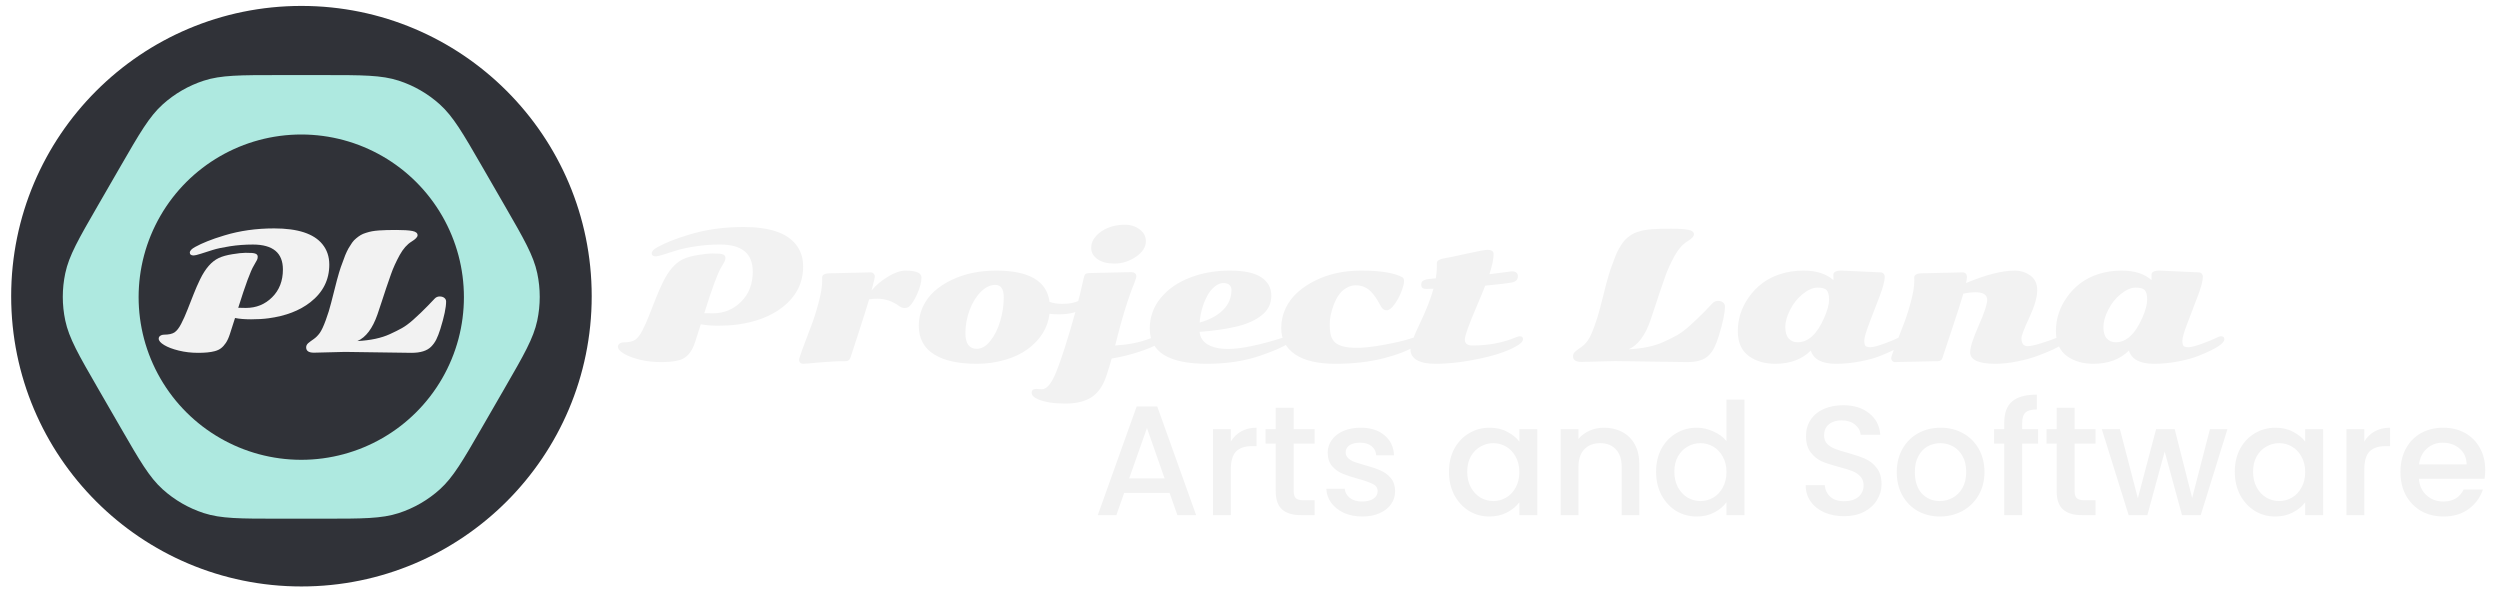
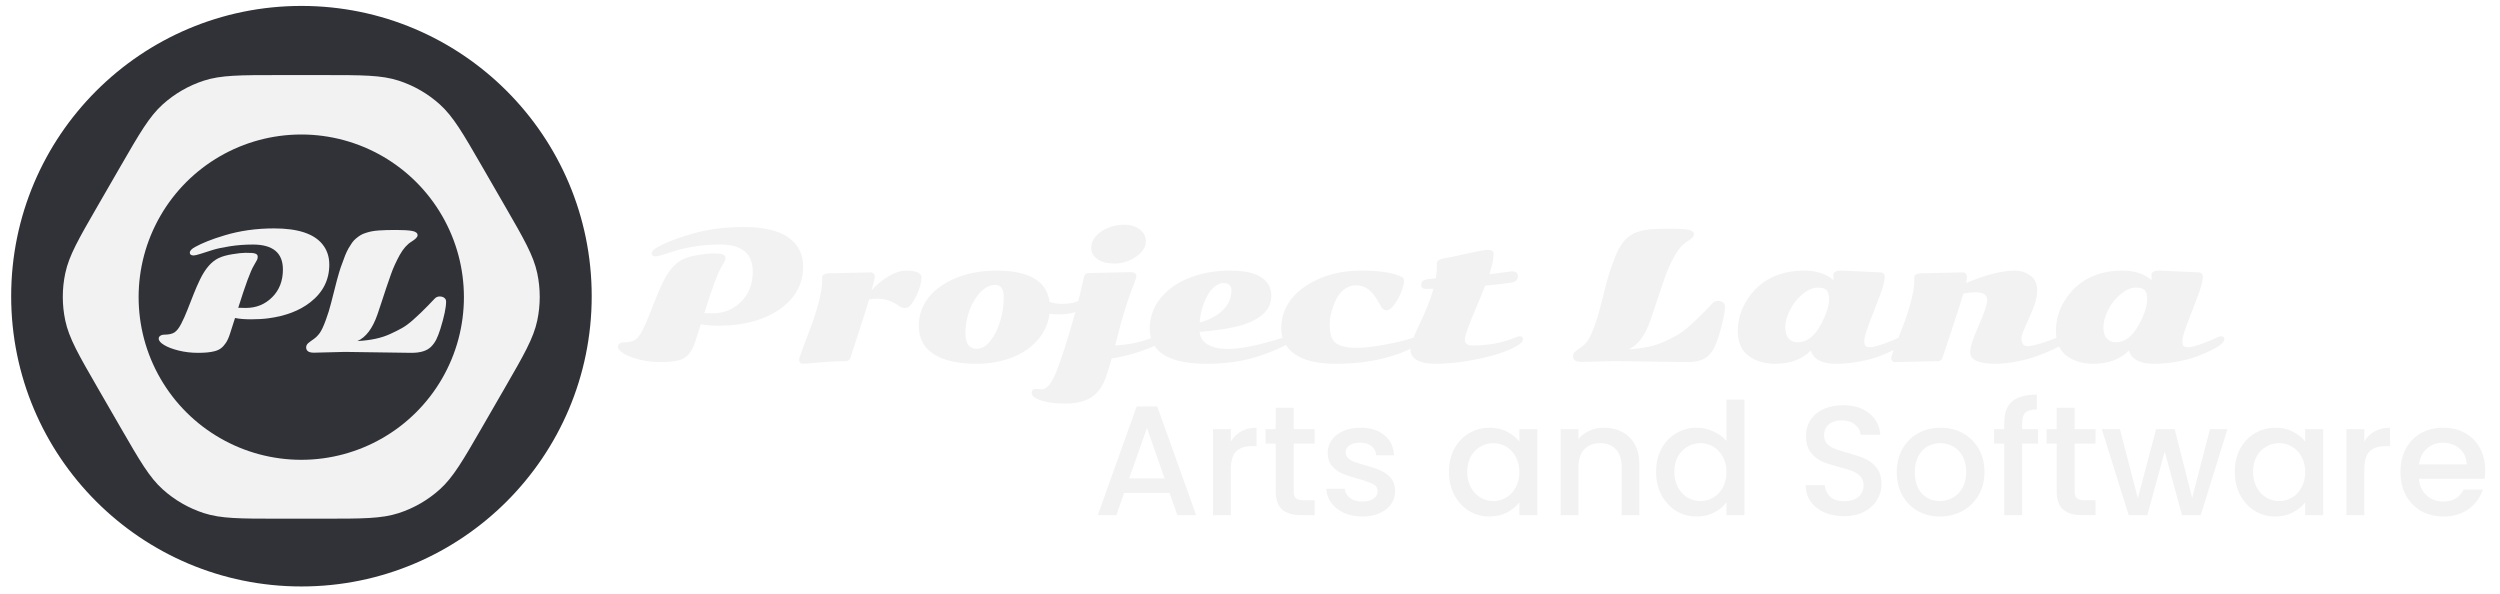
<svg xmlns="http://www.w3.org/2000/svg" width="548" height="130" viewBox="0 0 548 130" fill="none">
  <path d="M256.374 108.053H246.418L244.708 112.911H240.637L249.155 89.1H253.671L262.189 112.911H258.084L256.374 108.053ZM255.279 104.871L251.413 93.821L247.513 104.871H255.279ZM269.793 96.797C270.363 95.84 271.116 95.098 272.051 94.574C273.009 94.026 274.138 93.753 275.438 93.753V97.79H274.446C272.918 97.79 271.755 98.177 270.956 98.953C270.181 99.728 269.793 101.074 269.793 102.989V112.911H265.893V94.061H269.793V96.797ZM283.573 97.242V107.676C283.573 108.383 283.733 108.896 284.052 109.216C284.394 109.512 284.965 109.661 285.763 109.661H288.158V112.911H285.079C283.322 112.911 281.977 112.5 281.042 111.679C280.107 110.858 279.639 109.524 279.639 107.676V97.242H277.415V94.061H279.639V89.374H283.573V94.061H288.158V97.242H283.573ZM298.594 113.218C297.112 113.218 295.777 112.956 294.591 112.432C293.428 111.884 292.505 111.154 291.82 110.242C291.136 109.307 290.771 108.269 290.726 107.129H294.762C294.831 107.927 295.207 108.6 295.891 109.147C296.598 109.672 297.476 109.934 298.526 109.934C299.62 109.934 300.464 109.729 301.057 109.318C301.673 108.885 301.981 108.338 301.981 107.676C301.981 106.969 301.639 106.445 300.955 106.103C300.293 105.761 299.233 105.384 297.773 104.974C296.359 104.586 295.207 104.21 294.318 103.845C293.428 103.48 292.653 102.921 291.991 102.168C291.353 101.416 291.033 100.424 291.033 99.192C291.033 98.189 291.33 97.276 291.923 96.455C292.516 95.611 293.36 94.95 294.455 94.471C295.572 93.992 296.849 93.753 298.286 93.753C300.43 93.753 302.152 94.3 303.452 95.395C304.775 96.467 305.482 97.938 305.573 99.808H301.673C301.605 98.964 301.262 98.291 300.647 97.79C300.031 97.288 299.198 97.037 298.149 97.037C297.123 97.037 296.336 97.231 295.789 97.618C295.241 98.006 294.968 98.519 294.968 99.158C294.968 99.66 295.15 100.082 295.515 100.424C295.88 100.766 296.325 101.039 296.849 101.245C297.374 101.427 298.149 101.667 299.176 101.963C300.544 102.328 301.662 102.704 302.528 103.092C303.418 103.457 304.182 104.004 304.82 104.734C305.459 105.464 305.79 106.433 305.812 107.642C305.812 108.714 305.516 109.672 304.923 110.516C304.33 111.36 303.486 112.021 302.391 112.5C301.319 112.979 300.054 113.218 298.594 113.218ZM317.613 103.4C317.613 101.507 318 99.831 318.776 98.371C319.574 96.911 320.646 95.782 321.992 94.984C323.36 94.163 324.865 93.753 326.508 93.753C327.99 93.753 329.279 94.049 330.373 94.642C331.491 95.212 332.38 95.931 333.042 96.797V94.061H336.976V112.911H333.042V110.105C332.38 110.995 331.479 111.736 330.339 112.329C329.199 112.922 327.899 113.218 326.439 113.218C324.82 113.218 323.337 112.808 321.992 111.987C320.646 111.143 319.574 109.98 318.776 108.497C318 106.992 317.613 105.293 317.613 103.4ZM333.042 103.468C333.042 102.168 332.768 101.039 332.221 100.082C331.696 99.124 331.001 98.394 330.134 97.892C329.267 97.39 328.332 97.139 327.329 97.139C326.325 97.139 325.39 97.39 324.523 97.892C323.657 98.371 322.95 99.09 322.402 100.047C321.878 100.982 321.615 102.1 321.615 103.4C321.615 104.7 321.878 105.84 322.402 106.821C322.95 107.802 323.657 108.554 324.523 109.079C325.413 109.581 326.348 109.832 327.329 109.832C328.332 109.832 329.267 109.581 330.134 109.079C331.001 108.577 331.696 107.847 332.221 106.889C332.768 105.909 333.042 104.768 333.042 103.468ZM351.609 93.753C353.091 93.753 354.414 94.061 355.577 94.676C356.763 95.292 357.687 96.204 358.348 97.413C359.01 98.622 359.341 100.082 359.341 101.792V112.911H355.475V102.374C355.475 100.686 355.053 99.397 354.209 98.508C353.365 97.596 352.213 97.139 350.754 97.139C349.294 97.139 348.131 97.596 347.264 98.508C346.42 99.397 345.998 100.686 345.998 102.374V112.911H342.098V94.061H345.998V96.216C346.637 95.44 347.447 94.836 348.427 94.403C349.431 93.969 350.491 93.753 351.609 93.753ZM363.015 103.4C363.015 101.507 363.402 99.831 364.178 98.371C364.976 96.911 366.048 95.782 367.394 94.984C368.762 94.163 370.279 93.753 371.944 93.753C373.175 93.753 374.384 94.026 375.57 94.574C376.779 95.098 377.737 95.805 378.444 96.695V87.595H382.378V112.911H378.444V110.071C377.805 110.983 376.916 111.736 375.775 112.329C374.658 112.922 373.369 113.218 371.909 113.218C370.267 113.218 368.762 112.808 367.394 111.987C366.048 111.143 364.976 109.98 364.178 108.497C363.402 106.992 363.015 105.293 363.015 103.4ZM378.444 103.468C378.444 102.168 378.17 101.039 377.623 100.082C377.098 99.124 376.402 98.394 375.536 97.892C374.669 97.39 373.734 97.139 372.73 97.139C371.727 97.139 370.792 97.39 369.925 97.892C369.059 98.371 368.352 99.09 367.804 100.047C367.28 100.982 367.017 102.1 367.017 103.4C367.017 104.7 367.28 105.84 367.804 106.821C368.352 107.802 369.059 108.554 369.925 109.079C370.815 109.581 371.75 109.832 372.73 109.832C373.734 109.832 374.669 109.581 375.536 109.079C376.402 108.577 377.098 107.847 377.623 106.889C378.17 105.909 378.444 104.768 378.444 103.468ZM404.222 113.15C402.626 113.15 401.189 112.876 399.912 112.329C398.635 111.759 397.631 110.961 396.901 109.934C396.172 108.908 395.807 107.711 395.807 106.342H399.98C400.072 107.368 400.471 108.212 401.178 108.874C401.908 109.535 402.922 109.866 404.222 109.866C405.568 109.866 406.617 109.546 407.37 108.908C408.122 108.246 408.499 107.403 408.499 106.376C408.499 105.578 408.259 104.928 407.78 104.426C407.324 103.925 406.743 103.537 406.036 103.263C405.351 102.989 404.393 102.693 403.162 102.374C401.611 101.963 400.345 101.553 399.365 101.142C398.407 100.709 397.586 100.047 396.901 99.158C396.217 98.268 395.875 97.082 395.875 95.6C395.875 94.232 396.217 93.034 396.901 92.008C397.586 90.982 398.543 90.195 399.775 89.647C401.007 89.1 402.432 88.826 404.051 88.826C406.355 88.826 408.236 89.408 409.696 90.571C411.179 91.711 412 93.285 412.159 95.292H407.849C407.78 94.425 407.37 93.684 406.617 93.068C405.865 92.453 404.872 92.145 403.641 92.145C402.523 92.145 401.611 92.43 400.904 93C400.197 93.57 399.843 94.391 399.843 95.463C399.843 96.193 400.06 96.797 400.493 97.276C400.95 97.733 401.52 98.097 402.204 98.371C402.888 98.645 403.823 98.941 405.009 99.26C406.583 99.694 407.86 100.127 408.841 100.561C409.844 100.994 410.688 101.667 411.372 102.579C412.079 103.468 412.433 104.666 412.433 106.171C412.433 107.38 412.102 108.52 411.441 109.592C410.802 110.664 409.856 111.531 408.601 112.192C407.37 112.831 405.91 113.15 404.222 113.15ZM425.212 113.218C423.433 113.218 421.825 112.819 420.388 112.021C418.951 111.2 417.822 110.06 417.001 108.6C416.18 107.118 415.77 105.407 415.77 103.468C415.77 101.553 416.192 99.853 417.035 98.371C417.879 96.889 419.031 95.748 420.491 94.95C421.95 94.152 423.581 93.753 425.383 93.753C427.185 93.753 428.815 94.152 430.275 94.95C431.735 95.748 432.886 96.889 433.73 98.371C434.574 99.853 434.996 101.553 434.996 103.468C434.996 105.384 434.563 107.083 433.696 108.566C432.829 110.048 431.643 111.2 430.138 112.021C428.656 112.819 427.013 113.218 425.212 113.218ZM425.212 109.832C426.215 109.832 427.15 109.592 428.017 109.113C428.906 108.634 429.625 107.916 430.172 106.958C430.72 106 430.993 104.837 430.993 103.468C430.993 102.1 430.731 100.948 430.206 100.013C429.682 99.055 428.986 98.337 428.12 97.858C427.253 97.379 426.318 97.139 425.314 97.139C424.311 97.139 423.376 97.379 422.509 97.858C421.665 98.337 420.992 99.055 420.491 100.013C419.989 100.948 419.738 102.1 419.738 103.468C419.738 105.498 420.251 107.072 421.278 108.189C422.327 109.284 423.638 109.832 425.212 109.832ZM446.753 97.242H443.263V112.911H439.329V97.242H437.106V94.061H439.329V92.726C439.329 90.56 439.899 88.986 441.04 88.005C442.203 87.002 444.016 86.5 446.479 86.5V89.75C445.293 89.75 444.461 89.978 443.982 90.434C443.503 90.868 443.263 91.632 443.263 92.726V94.061H446.753V97.242ZM454.758 97.242V107.676C454.758 108.383 454.918 108.896 455.237 109.216C455.579 109.512 456.149 109.661 456.948 109.661H459.342V112.911H456.263C454.507 112.911 453.162 112.5 452.227 111.679C451.292 110.858 450.824 109.524 450.824 107.676V97.242H448.6V94.061H450.824V89.374H454.758V94.061H459.342V97.242H454.758ZM488.253 94.061L482.403 112.911H478.297L474.5 98.987L470.703 112.911H466.597L460.713 94.061H464.682L468.616 109.216L472.618 94.061H476.689L480.521 109.147L484.421 94.061H488.253ZM489.867 103.4C489.867 101.507 490.255 99.831 491.03 98.371C491.829 96.911 492.901 95.782 494.246 94.984C495.615 94.163 497.12 93.753 498.762 93.753C500.245 93.753 501.533 94.049 502.628 94.642C503.745 95.212 504.635 95.931 505.296 96.797V94.061H509.23V112.911H505.296V110.105C504.635 110.995 503.734 111.736 502.594 112.329C501.453 112.922 500.153 113.218 498.694 113.218C497.074 113.218 495.592 112.808 494.246 111.987C492.901 111.143 491.829 109.98 491.03 108.497C490.255 106.992 489.867 105.293 489.867 103.4ZM505.296 103.468C505.296 102.168 505.023 101.039 504.475 100.082C503.951 99.124 503.255 98.394 502.388 97.892C501.522 97.39 500.587 97.139 499.583 97.139C498.58 97.139 497.644 97.39 496.778 97.892C495.911 98.371 495.204 99.09 494.657 100.047C494.132 100.982 493.87 102.1 493.87 103.4C493.87 104.7 494.132 105.84 494.657 106.821C495.204 107.802 495.911 108.554 496.778 109.079C497.667 109.581 498.602 109.832 499.583 109.832C500.587 109.832 501.522 109.581 502.388 109.079C503.255 108.577 503.951 107.847 504.475 106.889C505.023 105.909 505.296 104.768 505.296 103.468ZM518.253 96.797C518.823 95.84 519.576 95.098 520.511 94.574C521.469 94.026 522.598 93.753 523.898 93.753V97.79H522.906C521.377 97.79 520.214 98.177 519.416 98.953C518.641 99.728 518.253 101.074 518.253 102.989V112.911H514.353V94.061H518.253V96.797ZM544.759 103.024C544.759 103.731 544.714 104.369 544.622 104.939H530.22C530.334 106.445 530.893 107.654 531.896 108.566C532.9 109.478 534.131 109.934 535.591 109.934C537.689 109.934 539.172 109.056 540.038 107.3H544.246C543.676 109.033 542.638 110.459 541.133 111.576C539.651 112.671 537.803 113.218 535.591 113.218C533.789 113.218 532.17 112.819 530.733 112.021C529.319 111.2 528.201 110.06 527.38 108.6C526.582 107.118 526.183 105.407 526.183 103.468C526.183 101.53 526.571 99.831 527.346 98.371C528.144 96.889 529.25 95.748 530.664 94.95C532.101 94.152 533.743 93.753 535.591 93.753C537.37 93.753 538.955 94.14 540.346 94.916C541.737 95.691 542.821 96.786 543.596 98.2C544.372 99.591 544.759 101.199 544.759 103.024ZM540.688 101.792C540.665 100.355 540.152 99.204 539.149 98.337C538.145 97.47 536.902 97.037 535.42 97.037C534.074 97.037 532.922 97.47 531.965 98.337C531.007 99.181 530.436 100.332 530.254 101.792H540.688Z" fill="#F2F2F2" />
  <path d="M158.087 58.608C157.332 59.821 156.095 63.167 154.376 68.647C154.784 68.671 155.39 68.684 156.194 68.684C158.668 68.684 160.753 67.836 162.447 66.142C164.154 64.447 165.008 62.245 165.008 59.536C165.008 55.578 162.627 53.599 157.864 53.599C155.984 53.599 154.166 53.735 152.409 54.007C150.665 54.279 149.286 54.576 148.271 54.898C147.257 55.219 146.323 55.516 145.47 55.788C144.616 56.06 144.053 56.196 143.781 56.196C143.163 56.196 142.854 55.974 142.854 55.528C142.854 55.083 143.274 54.632 144.115 54.174C144.969 53.704 145.94 53.252 147.028 52.819C148.117 52.374 149.465 51.91 151.073 51.428C154.722 50.315 158.674 49.758 162.93 49.758C168.546 49.758 172.368 51.007 174.396 53.506C175.497 54.854 176.048 56.481 176.048 58.386C176.048 61.998 174.545 64.979 171.539 67.329C168.979 69.333 165.651 70.607 161.557 71.151C160.357 71.312 158.984 71.393 157.438 71.393C155.904 71.393 154.63 71.287 153.615 71.077C153.096 72.747 152.688 74.021 152.391 74.899C152.106 75.778 151.785 76.483 151.426 77.015C151.067 77.546 150.684 77.967 150.275 78.276C149.88 78.586 149.372 78.821 148.754 78.981C147.777 79.241 146.472 79.371 144.839 79.371C143.218 79.371 141.678 79.192 140.219 78.833C138.759 78.474 137.603 78.035 136.749 77.516C135.883 76.996 135.45 76.489 135.45 75.994C135.45 75.71 135.574 75.481 135.821 75.308C136.069 75.134 136.353 75.048 136.675 75.048C137.813 75.048 138.654 74.868 139.198 74.51C139.755 74.139 140.287 73.458 140.794 72.469C141.313 71.479 141.827 70.329 142.334 69.018C142.854 67.694 143.336 66.469 143.781 65.344C144.227 64.206 144.734 63.049 145.303 61.874C146.552 59.301 148.03 57.613 149.737 56.809C150.566 56.413 151.648 56.11 152.984 55.899C154.32 55.677 155.366 55.565 156.12 55.565C156.887 55.565 157.382 55.578 157.604 55.602C157.84 55.615 158.075 55.652 158.31 55.714C158.78 55.838 159.015 56.097 159.015 56.493C159.015 56.765 158.959 57.019 158.848 57.254C158.749 57.477 158.495 57.928 158.087 58.608ZM182.004 59.907L190.799 59.703C191.12 59.703 191.362 59.802 191.522 60C191.683 60.185 191.764 60.359 191.764 60.52C191.764 60.68 191.72 60.946 191.634 61.317C191.547 61.688 191.436 62.14 191.3 62.672C191.164 63.191 191.077 63.525 191.04 63.674C192.005 62.523 193.211 61.509 194.658 60.631C196.105 59.753 197.38 59.313 198.48 59.313C200.818 59.313 201.987 59.821 201.987 60.835C201.987 61.837 201.672 63.043 201.041 64.453C200.41 65.851 199.816 66.772 199.26 67.218C198.988 67.416 198.654 67.515 198.258 67.515C197.874 67.515 197.516 67.391 197.182 67.144C195.685 66.03 194.052 65.474 192.283 65.474C191.603 65.474 191.009 65.523 190.502 65.622C190.02 67.28 189.253 69.716 188.201 72.933C187.15 76.136 186.568 77.924 186.457 78.295C186.271 78.876 185.925 79.167 185.418 79.167C183.624 79.167 181.701 79.26 179.647 79.445C177.594 79.643 176.413 79.742 176.104 79.742C175.807 79.742 175.572 79.656 175.398 79.482C175.238 79.322 175.157 79.13 175.157 78.907C175.157 78.672 175.417 77.843 175.937 76.421C176.468 74.986 177.05 73.446 177.681 71.801C178.324 70.156 178.905 68.35 179.425 66.383C179.957 64.416 180.223 62.802 180.223 61.54L180.204 60.835C180.204 60.217 180.804 59.907 182.004 59.907ZM204.882 77.757C202.556 76.359 201.394 74.238 201.394 71.393C201.394 69.908 201.697 68.517 202.303 67.218C202.921 65.907 203.762 64.775 204.826 63.822C205.902 62.87 207.152 62.053 208.574 61.373C211.419 60 214.679 59.313 218.353 59.313C225.576 59.313 229.479 61.602 230.061 66.179C230.926 66.463 231.817 66.606 232.732 66.606C233.66 66.606 234.433 66.537 235.052 66.401C235.67 66.265 236.252 66.061 236.796 65.789C237.353 65.517 237.748 65.381 237.983 65.381C238.453 65.381 238.688 65.61 238.688 66.067C238.688 66.525 238.324 67.001 237.594 67.496C236.221 68.436 234.402 68.906 232.139 68.906C231.285 68.906 230.592 68.863 230.061 68.776C229.665 71.894 228.057 74.485 225.236 76.551C223.888 77.54 222.23 78.32 220.264 78.889C218.309 79.458 216.281 79.742 214.178 79.742C212.087 79.742 210.294 79.575 208.797 79.241C207.3 78.92 205.995 78.425 204.882 77.757ZM211.617 73.025C211.617 75.314 212.452 76.458 214.122 76.458C215.186 76.458 216.175 75.877 217.091 74.714C218.019 73.551 218.736 72.11 219.243 70.391C219.763 68.671 220.022 66.921 220.022 65.14C220.022 63.346 219.398 62.449 218.148 62.449C217.06 62.449 216.002 62.963 214.976 63.989C213.961 65.016 213.145 66.352 212.526 67.997C211.92 69.63 211.617 71.306 211.617 73.025ZM253.699 73.712C254.256 73.712 254.534 73.966 254.534 74.473C254.534 75.165 252.963 76.031 249.821 77.07C247.867 77.726 245.82 78.233 243.68 78.592C243.395 79.631 243.012 80.886 242.529 82.358C241.812 84.523 240.742 86.082 239.319 87.034C237.897 87.987 235.949 88.463 233.475 88.463C231.013 88.463 229.046 88.154 227.574 87.535C226.622 87.139 226.146 86.657 226.146 86.088C226.146 85.531 226.467 85.253 227.11 85.253L228.372 85.327C229.312 85.327 230.24 84.35 231.155 82.395C231.7 81.208 232.417 79.241 233.308 76.495C235.089 70.954 236.511 65.746 237.575 60.872C237.649 60.501 237.767 60.241 237.928 60.093C238.101 59.932 238.447 59.852 238.967 59.852L247.984 59.648C248.306 59.648 248.566 59.728 248.764 59.889C248.974 60.05 249.079 60.266 249.079 60.538C249.079 60.798 248.949 61.255 248.689 61.911C248.43 62.567 248.164 63.253 247.892 63.971C247.632 64.688 247.372 65.443 247.112 66.234C246.865 67.026 246.661 67.669 246.5 68.164C246.339 68.647 246.135 69.339 245.888 70.242C245.64 71.145 245.479 71.739 245.405 72.023C245.331 72.296 245.158 72.951 244.886 73.99C244.626 75.017 244.478 75.598 244.44 75.734C247.285 75.561 249.753 75.079 251.844 74.287C252.846 73.904 253.464 73.712 253.699 73.712ZM251.176 52.838C251.176 54.161 250.44 55.318 248.968 56.308C247.508 57.285 245.962 57.773 244.329 57.773C242.709 57.773 241.447 57.446 240.544 56.79C239.641 56.122 239.189 55.312 239.189 54.359C239.189 53.407 239.536 52.541 240.229 51.762C240.921 50.982 241.818 50.37 242.919 49.925C244.032 49.48 245.238 49.257 246.537 49.257C247.836 49.257 248.931 49.603 249.821 50.296C250.724 50.976 251.176 51.824 251.176 52.838ZM282.422 73.712C282.855 73.712 283.071 73.916 283.071 74.324C283.071 74.72 282.774 75.091 282.181 75.438C281.599 75.772 280.876 76.136 280.01 76.532C279.144 76.916 277.95 77.373 276.429 77.905C272.928 79.13 268.976 79.742 264.572 79.742C256.21 79.742 252.029 77.169 252.029 72.023C252.029 69.512 252.821 67.286 254.404 65.344C256 63.389 258.134 61.899 260.806 60.872C263.478 59.833 266.391 59.313 269.545 59.313C272.699 59.313 275.006 59.802 276.466 60.779C277.938 61.757 278.674 63.099 278.674 64.806C278.674 66.562 277.969 67.997 276.559 69.11C275.161 70.224 273.299 71.052 270.974 71.597C268.636 72.141 265.958 72.524 262.939 72.747C263.137 74.664 264.51 75.858 267.059 76.328C267.714 76.439 268.407 76.495 269.137 76.495C272.031 76.495 276.206 75.623 281.661 73.879C281.995 73.768 282.249 73.712 282.422 73.712ZM262.958 70.706C265.11 70.112 266.811 69.203 268.061 67.978C269.31 66.754 269.935 65.276 269.935 63.544C269.935 63.086 269.786 62.721 269.489 62.449C269.192 62.177 268.741 62.041 268.135 62.041C267.541 62.041 266.916 62.301 266.261 62.82C265.618 63.34 265.073 64.02 264.628 64.861C263.688 66.606 263.131 68.554 262.958 70.706ZM292.33 66.884C291.761 68.405 291.477 69.803 291.477 71.077C291.477 72.351 291.606 73.304 291.866 73.935C292.126 74.553 292.516 75.029 293.035 75.363C294.804 76.477 298.305 76.538 303.537 75.549C306.023 75.079 307.829 74.658 308.955 74.287C310.093 73.904 310.761 73.712 310.959 73.712C311.392 73.712 311.608 73.922 311.608 74.343C311.608 74.763 311.281 75.19 310.625 75.623C308.893 76.749 306.45 77.72 303.296 78.536C300.142 79.34 296.616 79.742 292.72 79.742C288.836 79.742 285.885 79.049 283.869 77.664C281.853 76.279 280.845 74.361 280.845 71.912C280.845 70.391 281.16 68.956 281.791 67.607C282.434 66.259 283.306 65.09 284.407 64.101C285.521 63.099 286.813 62.233 288.285 61.503C291.229 60.043 294.569 59.313 298.305 59.313C302.659 59.313 305.714 59.815 307.471 60.816C307.669 60.977 307.768 61.28 307.768 61.726C307.768 62.158 307.576 62.882 307.192 63.897C306.809 64.911 306.302 65.851 305.671 66.717C305.052 67.583 304.483 68.016 303.964 68.016C303.444 68.016 303.03 67.737 302.721 67.181C302.411 66.624 302.152 66.172 301.941 65.826C301.731 65.467 301.44 65.047 301.069 64.564C300.698 64.082 300.346 63.717 300.012 63.47C299.69 63.222 299.294 63.006 298.824 62.82C298.354 62.635 297.779 62.542 297.099 62.542C296.431 62.542 295.757 62.746 295.076 63.154C294.408 63.55 293.858 64.07 293.425 64.713C292.992 65.344 292.627 66.067 292.33 66.884ZM326.471 60.111L331.351 59.48C332.266 59.48 332.724 59.839 332.724 60.557C332.724 61.274 332.291 61.726 331.425 61.911C330.559 62.084 328.604 62.319 325.562 62.616C325.141 63.717 324.51 65.245 323.669 67.199C321.95 71.207 321.09 73.613 321.09 74.417C321.09 75.295 321.634 75.734 322.723 75.734C326.236 75.734 329.39 75.147 332.186 73.972C332.594 73.799 332.915 73.712 333.15 73.712C333.608 73.712 333.837 73.916 333.837 74.324C333.837 74.732 333.54 75.134 332.946 75.53C331.128 76.73 328.388 77.732 324.727 78.536C321.065 79.34 317.688 79.742 314.596 79.742C312.839 79.742 311.497 79.47 310.569 78.926C309.642 78.369 309.178 77.608 309.178 76.644C309.178 75.666 309.821 73.842 311.107 71.17C312.555 68.176 313.594 65.548 314.225 63.284C313.458 63.321 312.926 63.34 312.629 63.34C311.899 63.34 311.534 63.043 311.534 62.449C311.534 62.016 311.652 61.726 311.887 61.577C312.122 61.429 312.363 61.324 312.61 61.262C312.87 61.2 313.087 61.163 313.26 61.15C313.445 61.126 313.699 61.101 314.021 61.076C314.342 61.051 314.577 61.033 314.726 61.02C314.886 60.08 314.967 59.196 314.967 58.367L314.948 57.662C314.948 57.105 315.653 56.728 317.063 56.53C317.534 56.468 319.012 56.159 321.498 55.602C323.984 55.046 325.506 54.768 326.062 54.768C326.953 54.768 327.398 55.077 327.398 55.695C327.398 56.759 327.089 58.231 326.471 60.111ZM354.043 79.148L346.64 79.334C345.415 79.334 344.803 78.913 344.803 78.072C344.803 77.689 344.964 77.355 345.285 77.07C345.619 76.786 346.052 76.464 346.584 76.106C347.116 75.734 347.598 75.252 348.031 74.658C348.464 74.052 348.94 73.038 349.46 71.615C349.992 70.18 350.425 68.783 350.759 67.422C351.823 63.105 352.583 60.297 353.041 58.998C353.511 57.687 353.864 56.734 354.099 56.141C354.346 55.535 354.612 54.978 354.896 54.471C355.193 53.964 355.478 53.518 355.75 53.135C356.022 52.751 356.344 52.411 356.715 52.114C357.086 51.805 357.438 51.551 357.772 51.353C358.119 51.143 358.539 50.964 359.034 50.815C359.529 50.655 360.005 50.531 360.463 50.444C360.921 50.358 361.49 50.29 362.17 50.24C363.197 50.166 364.563 50.129 366.271 50.129C367.978 50.129 369.245 50.209 370.074 50.37C370.903 50.531 371.317 50.871 371.317 51.391C371.317 51.811 370.841 52.312 369.889 52.894C368.825 53.549 367.885 54.613 367.068 56.085C366.19 57.693 365.504 59.202 365.009 60.612C364.514 62.01 364.124 63.136 363.84 63.989C363.555 64.843 363.209 65.894 362.801 67.144C362.393 68.393 362.046 69.432 361.762 70.261C360.599 73.588 359.009 75.691 356.993 76.569C360.11 76.409 362.689 75.858 364.73 74.918C365.844 74.411 366.796 73.935 367.588 73.489C368.392 73.044 369.289 72.382 370.278 71.504C371.577 70.341 372.734 69.234 373.748 68.183C374.762 67.119 375.313 66.544 375.399 66.457C375.721 66.123 376.111 65.956 376.568 65.956C377.026 65.956 377.397 66.067 377.682 66.29C377.966 66.513 378.108 66.803 378.108 67.162C378.108 68.585 377.651 70.768 376.735 73.712C376.414 74.726 376.092 75.555 375.771 76.198C375.449 76.841 375.035 77.417 374.527 77.924C373.562 78.889 372.01 79.371 369.87 79.371L354.043 79.148ZM394.028 75.029C396.354 75.029 398.296 73.248 399.854 69.686C400.572 68.053 400.931 66.729 400.931 65.715C400.931 64.701 400.757 64.002 400.411 63.618C400.077 63.235 399.409 63.043 398.407 63.043C397.418 63.043 396.341 63.507 395.179 64.435C394.028 65.35 393.101 66.507 392.396 67.904C391.69 69.302 391.338 70.564 391.338 71.689C391.338 72.803 391.585 73.638 392.08 74.194C392.575 74.751 393.224 75.029 394.028 75.029ZM403.677 59.313L412.175 59.703C412.496 59.703 412.738 59.802 412.898 60C413.059 60.185 413.14 60.396 413.14 60.631C413.14 61.534 412.762 62.975 412.008 64.954C411.266 66.921 410.517 68.875 409.763 70.817C409.021 72.747 408.649 74.027 408.649 74.658C408.649 75.277 408.742 75.672 408.928 75.846C409.126 76.019 409.497 76.106 410.041 76.106C410.585 76.106 411.575 75.846 413.01 75.326C414.457 74.794 415.434 74.392 415.941 74.12C416.461 73.848 416.857 73.712 417.129 73.712C417.611 73.712 417.853 73.928 417.853 74.361C417.853 75.277 415.997 76.477 412.286 77.961C411.037 78.468 409.528 78.889 407.759 79.223C406.002 79.569 404.215 79.742 402.396 79.742C399.366 79.742 397.541 78.777 396.923 76.848C394.993 78.777 392.396 79.742 389.13 79.742C386.891 79.742 384.998 79.204 383.452 78.128C381.77 76.953 380.929 75.103 380.929 72.58C380.929 69.921 381.714 67.471 383.285 65.232C385.005 62.746 387.305 61.033 390.188 60.093C391.783 59.573 393.496 59.313 395.327 59.313C398.135 59.313 400.318 60.006 401.877 61.392C401.889 61.317 401.896 61.2 401.896 61.039L401.877 60.241C401.877 59.623 402.477 59.313 403.677 59.313ZM452.067 73.712C452.525 73.712 452.754 73.928 452.754 74.361C452.754 74.782 452.525 75.153 452.067 75.475C451.622 75.796 450.96 76.167 450.082 76.588C449.204 76.996 448.109 77.448 446.798 77.942C445.499 78.437 443.99 78.858 442.271 79.204C440.563 79.563 438.931 79.742 437.372 79.742C433.698 79.742 431.861 78.901 431.861 77.219C431.861 76.13 432.48 74.188 433.717 71.393C434.966 68.585 435.591 66.692 435.591 65.715C435.591 64.614 434.731 64.064 433.012 64.064C432.232 64.064 431.348 64.162 430.358 64.36C429.888 66.018 429.047 68.653 427.835 72.265C426.635 75.877 425.955 77.93 425.794 78.425C425.646 78.92 425.318 79.167 424.811 79.167L415.255 79.371C415.119 79.371 414.964 79.284 414.791 79.111C414.63 78.951 414.55 78.759 414.55 78.536C414.55 78.301 414.81 77.491 415.329 76.106C415.861 74.708 416.442 73.211 417.073 71.615C417.716 70.007 418.298 68.245 418.817 66.327C419.349 64.397 419.615 62.802 419.615 61.54L419.597 60.835C419.597 60.217 420.197 59.907 421.396 59.907L430.191 59.703C430.513 59.703 430.754 59.802 430.915 60C431.076 60.185 431.156 60.421 431.156 60.705C431.156 60.977 431.088 61.422 430.952 62.041C435.306 60.223 438.881 59.313 441.677 59.313C442.864 59.313 443.947 59.641 444.924 60.297C446.012 61.027 446.557 62.134 446.557 63.618C446.557 65.14 445.981 67.131 444.831 69.593C443.681 72.054 443.105 73.576 443.105 74.157C443.105 75.308 443.563 75.883 444.479 75.883C445.06 75.883 446.049 75.666 447.447 75.233C448.857 74.788 449.896 74.423 450.564 74.139C451.245 73.854 451.746 73.712 452.067 73.712ZM463.757 75.029C466.082 75.029 468.024 73.248 469.583 69.686C470.3 68.053 470.659 66.729 470.659 65.715C470.659 64.701 470.486 64.002 470.14 63.618C469.806 63.235 469.138 63.043 468.136 63.043C467.146 63.043 466.07 63.507 464.907 64.435C463.757 65.35 462.829 66.507 462.124 67.904C461.419 69.302 461.066 70.564 461.066 71.689C461.066 72.803 461.314 73.638 461.809 74.194C462.303 74.751 462.953 75.029 463.757 75.029ZM473.405 59.313L481.903 59.703C482.225 59.703 482.466 59.802 482.627 60C482.788 60.185 482.868 60.396 482.868 60.631C482.868 61.534 482.491 62.975 481.736 64.954C480.994 66.921 480.246 68.875 479.491 70.817C478.749 72.747 478.378 74.027 478.378 74.658C478.378 75.277 478.471 75.672 478.656 75.846C478.854 76.019 479.225 76.106 479.77 76.106C480.314 76.106 481.303 75.846 482.738 75.326C484.186 74.794 485.163 74.392 485.67 74.12C486.189 73.848 486.585 73.712 486.857 73.712C487.34 73.712 487.581 73.928 487.581 74.361C487.581 75.277 485.726 76.477 482.015 77.961C480.765 78.468 479.256 78.889 477.487 79.223C475.731 79.569 473.943 79.742 472.125 79.742C469.094 79.742 467.27 78.777 466.651 76.848C464.722 78.777 462.124 79.742 458.858 79.742C456.619 79.742 454.727 79.204 453.181 78.128C451.498 76.953 450.657 75.103 450.657 72.58C450.657 69.921 451.443 67.471 453.014 65.232C454.733 62.746 457.034 61.033 459.916 60.093C461.512 59.573 463.225 59.313 465.056 59.313C467.864 59.313 470.047 60.006 471.605 61.392C471.618 61.317 471.624 61.2 471.624 61.039L471.605 60.241C471.605 59.623 472.205 59.313 473.405 59.313Z" fill="#F2F2F2" />
  <circle cx="66.075" cy="64.925" r="63.626" fill="#303238" />
-   <path d="M21.444 85.076C17.238 77.79 15.134 74.147 14.311 70.274C13.582 66.847 13.582 63.305 14.311 59.879C15.134 56.005 17.238 52.362 21.444 45.076L26.42 36.457C30.627 29.171 32.73 25.528 35.673 22.879C38.276 20.534 41.344 18.764 44.676 17.681C48.441 16.457 52.648 16.457 61.061 16.457H71.014C79.427 16.457 83.633 16.457 87.399 17.681C90.731 18.764 93.799 20.534 96.402 22.879C99.345 25.528 101.448 29.171 105.655 36.457L110.631 45.076C114.837 52.362 116.941 56.005 117.764 59.879C118.492 63.305 118.492 66.847 117.764 70.274C116.941 74.147 114.837 77.79 110.631 85.076L105.655 93.695C101.448 100.981 99.345 104.624 96.402 107.274C93.799 109.618 90.731 111.389 87.399 112.472C83.633 113.695 79.427 113.695 71.014 113.695H61.061C52.648 113.695 48.441 113.695 44.676 112.472C41.344 111.389 38.276 109.618 35.673 107.274C32.73 104.624 30.627 100.981 26.42 93.695L21.444 85.076Z" fill="#AEE9E0" />
+   <path d="M21.444 85.076C17.238 77.79 15.134 74.147 14.311 70.274C13.582 66.847 13.582 63.305 14.311 59.879C15.134 56.005 17.238 52.362 21.444 45.076L26.42 36.457C30.627 29.171 32.73 25.528 35.673 22.879C38.276 20.534 41.344 18.764 44.676 17.681C48.441 16.457 52.648 16.457 61.061 16.457H71.014C79.427 16.457 83.633 16.457 87.399 17.681C90.731 18.764 93.799 20.534 96.402 22.879C99.345 25.528 101.448 29.171 105.655 36.457L110.631 45.076C114.837 52.362 116.941 56.005 117.764 59.879C118.492 63.305 118.492 66.847 117.764 70.274C116.941 74.147 114.837 77.79 110.631 85.076L105.655 93.695C101.448 100.981 99.345 104.624 96.402 107.274C93.799 109.618 90.731 111.389 87.399 112.472C83.633 113.695 79.427 113.695 71.014 113.695H61.061C52.648 113.695 48.441 113.695 44.676 112.472C41.344 111.389 38.276 109.618 35.673 107.274C32.73 104.624 30.627 100.981 26.42 93.695L21.444 85.076Z" fill="#F2F2F2" />
  <path d="M35.161 82.963C28.792 71.931 28.792 58.34 35.161 47.309V47.309C41.529 36.278 53.3 29.482 66.038 29.482V29.482C78.776 29.482 90.546 36.278 96.915 47.309V47.309C103.284 58.34 103.284 71.931 96.915 82.963V82.963C90.546 93.994 78.776 100.79 66.038 100.79V100.79C53.3 100.79 41.529 93.994 35.161 82.963V82.963Z" fill="#303238" />
  <path d="M55.639 58.218C54.944 59.335 53.805 62.417 52.221 67.464C52.597 67.487 53.155 67.498 53.896 67.498C56.174 67.498 58.094 66.718 59.655 65.157C61.227 63.596 62.014 61.568 62.014 59.073C62.014 55.427 59.82 53.604 55.434 53.604C53.702 53.604 52.027 53.729 50.41 53.98C48.803 54.231 47.533 54.504 46.598 54.8C45.664 55.096 44.804 55.37 44.018 55.621C43.232 55.871 42.713 55.997 42.463 55.997C41.893 55.997 41.608 55.791 41.608 55.381C41.608 54.971 41.996 54.555 42.77 54.134C43.556 53.701 44.451 53.285 45.453 52.886C46.456 52.476 47.698 52.049 49.179 51.605C52.54 50.579 56.18 50.066 60.099 50.066C65.272 50.066 68.792 51.217 70.661 53.519C71.675 54.76 72.182 56.259 72.182 58.013C72.182 61.34 70.798 64.086 68.029 66.251C65.671 68.096 62.606 69.27 58.835 69.771C57.73 69.919 56.465 69.993 55.041 69.993C53.628 69.993 52.455 69.896 51.52 69.703C51.042 71.241 50.666 72.414 50.392 73.223C50.13 74.032 49.834 74.681 49.504 75.171C49.173 75.661 48.82 76.049 48.444 76.334C48.08 76.618 47.612 76.835 47.043 76.983C46.143 77.222 44.941 77.342 43.437 77.342C41.944 77.342 40.526 77.177 39.181 76.846C37.837 76.516 36.772 76.111 35.986 75.633C35.188 75.154 34.789 74.687 34.789 74.231C34.789 73.969 34.903 73.759 35.131 73.599C35.359 73.44 35.621 73.36 35.917 73.36C36.965 73.36 37.74 73.195 38.242 72.864C38.754 72.522 39.244 71.896 39.711 70.984C40.19 70.073 40.663 69.013 41.13 67.806C41.608 66.587 42.053 65.459 42.463 64.422C42.873 63.374 43.34 62.308 43.864 61.226C45.015 58.856 46.376 57.301 47.949 56.56C48.712 56.196 49.709 55.917 50.939 55.723C52.17 55.518 53.133 55.416 53.827 55.416C54.534 55.416 54.99 55.427 55.195 55.45C55.411 55.461 55.628 55.495 55.844 55.552C56.277 55.666 56.493 55.905 56.493 56.27C56.493 56.521 56.442 56.754 56.34 56.971C56.248 57.176 56.015 57.592 55.639 58.218ZM75.621 77.137L68.802 77.308C67.674 77.308 67.11 76.92 67.11 76.145C67.11 75.792 67.258 75.485 67.555 75.223C67.862 74.961 68.261 74.664 68.751 74.334C69.241 73.992 69.685 73.548 70.084 73.001C70.483 72.443 70.921 71.508 71.4 70.198C71.89 68.877 72.289 67.589 72.596 66.336C73.576 62.36 74.277 59.773 74.698 58.577C75.131 57.37 75.456 56.492 75.672 55.945C75.9 55.387 76.145 54.874 76.407 54.407C76.681 53.94 76.943 53.53 77.193 53.177C77.444 52.824 77.74 52.51 78.082 52.237C78.424 51.952 78.749 51.718 79.056 51.536C79.375 51.342 79.763 51.177 80.218 51.041C80.674 50.892 81.113 50.779 81.534 50.699C81.956 50.619 82.48 50.556 83.106 50.511C84.052 50.442 85.311 50.408 86.883 50.408C88.456 50.408 89.623 50.482 90.387 50.63C91.15 50.779 91.532 51.092 91.532 51.57C91.532 51.958 91.093 52.419 90.216 52.955C89.236 53.558 88.37 54.538 87.618 55.894C86.809 57.375 86.177 58.765 85.721 60.064C85.266 61.351 84.907 62.388 84.644 63.174C84.382 63.96 84.064 64.929 83.688 66.08C83.311 67.23 82.993 68.187 82.731 68.951C81.659 72.016 80.195 73.952 78.338 74.761C81.21 74.613 83.585 74.106 85.465 73.24C86.49 72.773 87.368 72.335 88.097 71.924C88.837 71.514 89.663 70.905 90.575 70.096C91.771 69.025 92.836 68.005 93.77 67.037C94.705 66.057 95.212 65.527 95.291 65.447C95.588 65.14 95.947 64.986 96.368 64.986C96.79 64.986 97.132 65.088 97.394 65.293C97.656 65.499 97.787 65.766 97.787 66.097C97.787 67.407 97.365 69.418 96.522 72.129C96.226 73.064 95.93 73.827 95.633 74.419C95.337 75.012 94.955 75.542 94.488 76.009C93.6 76.897 92.17 77.342 90.199 77.342L75.621 77.137Z" fill="#F2F2F2" />
</svg>
